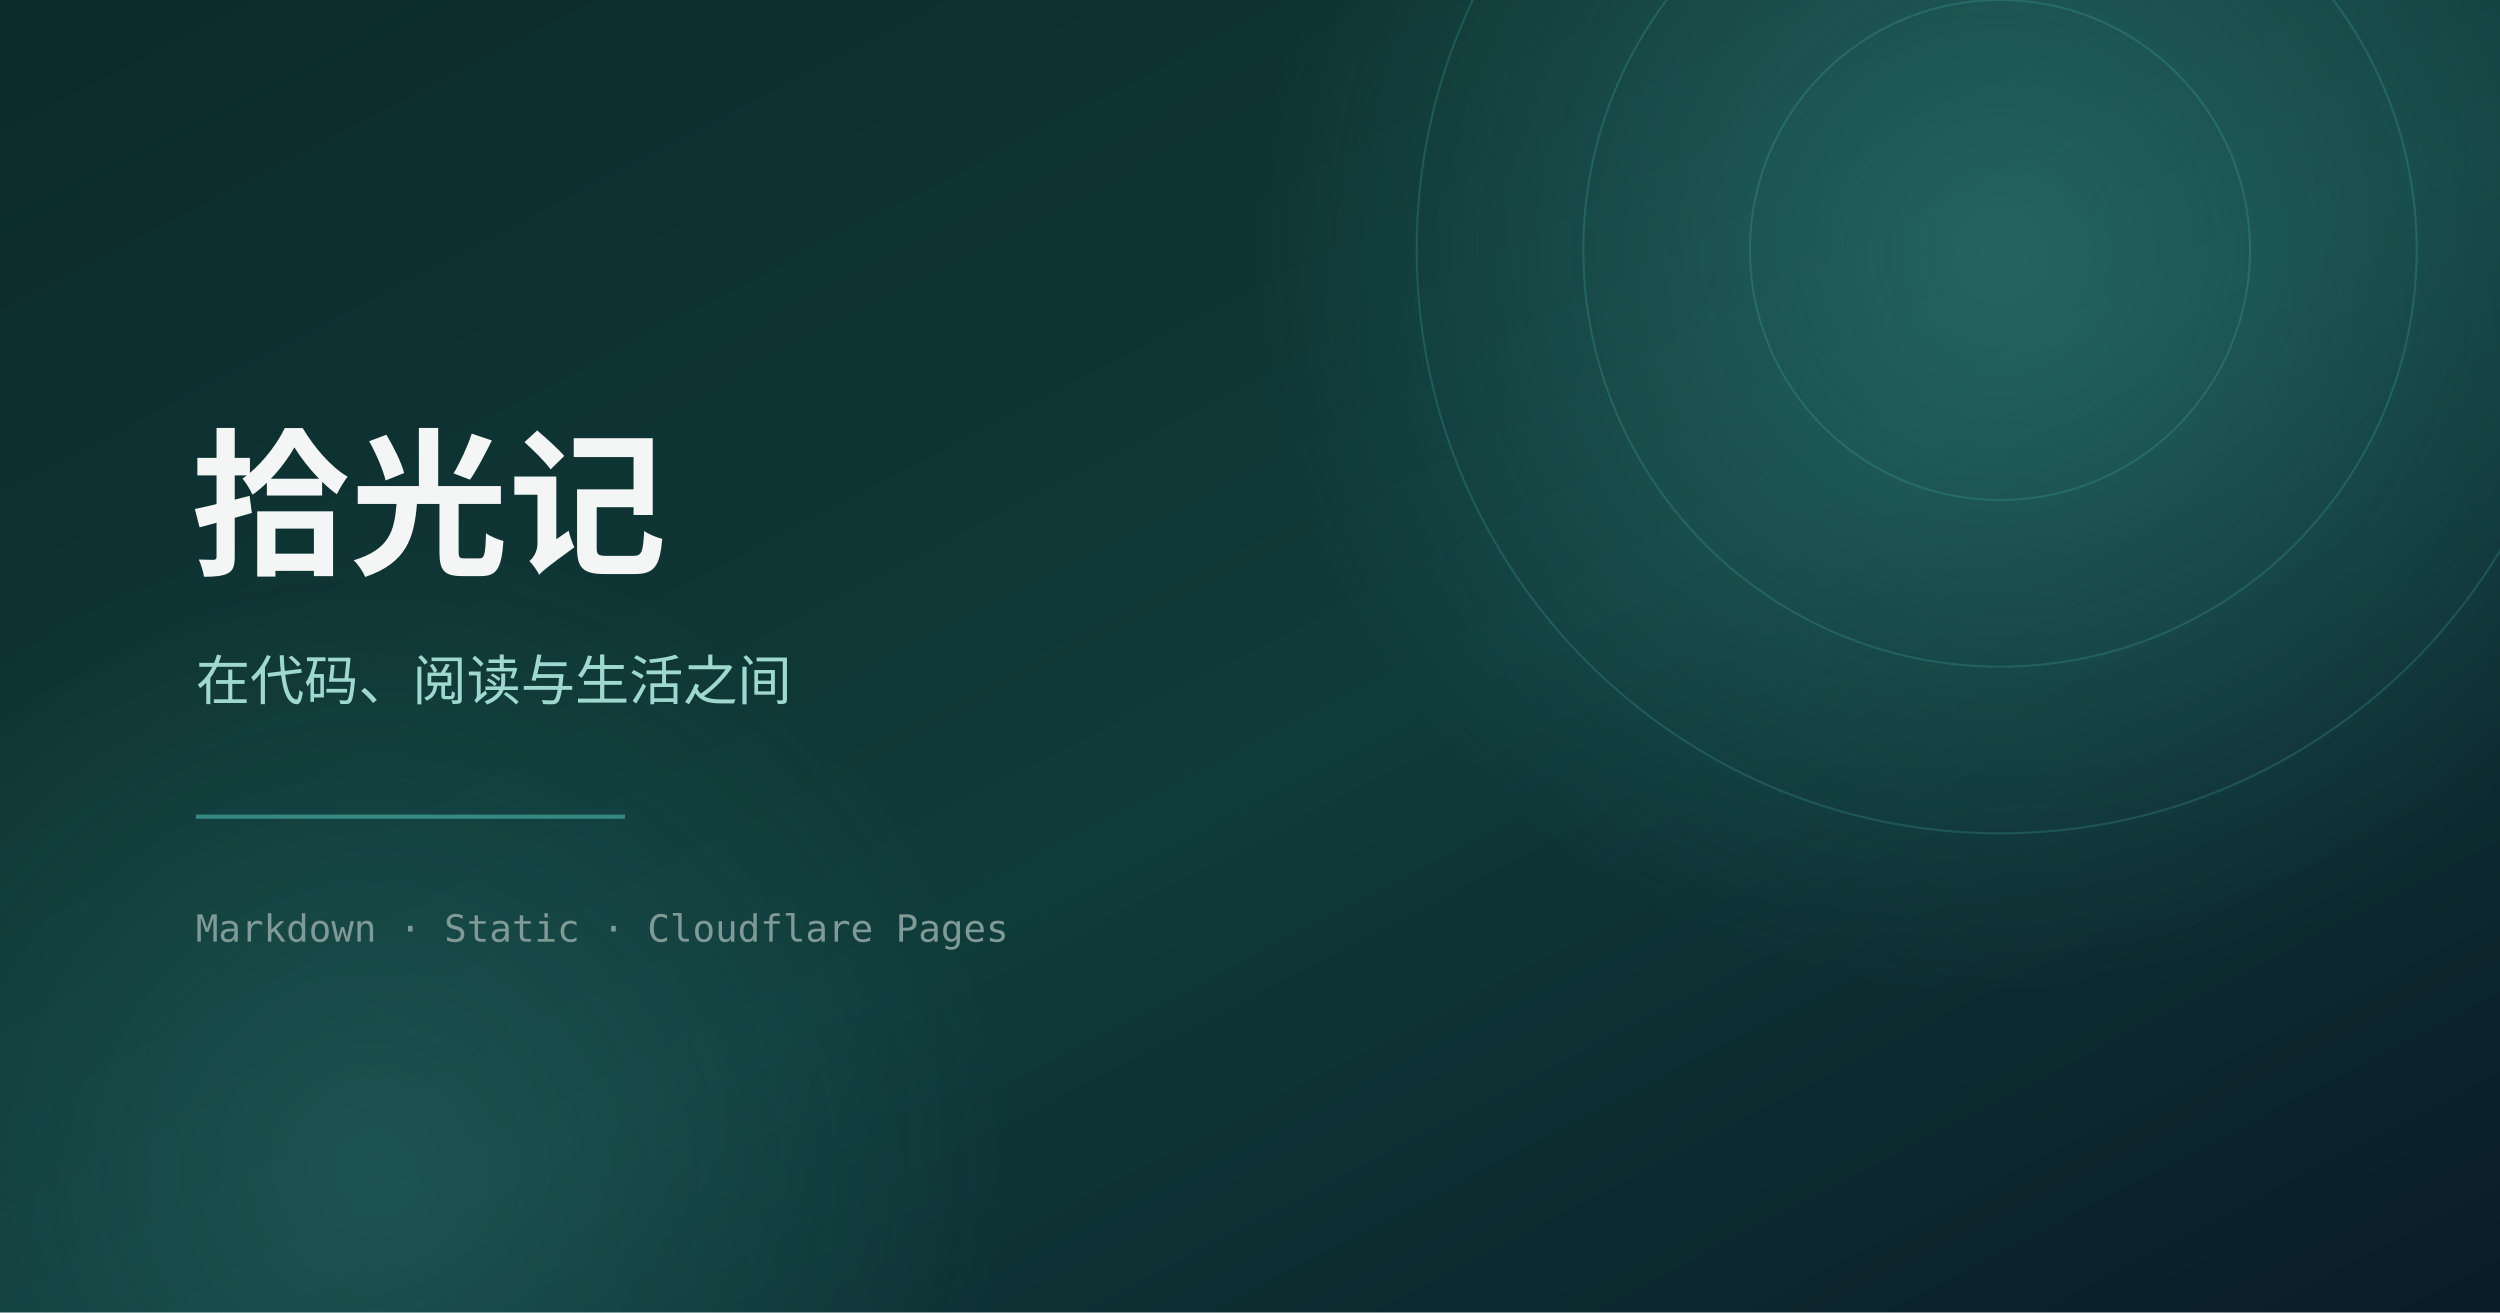
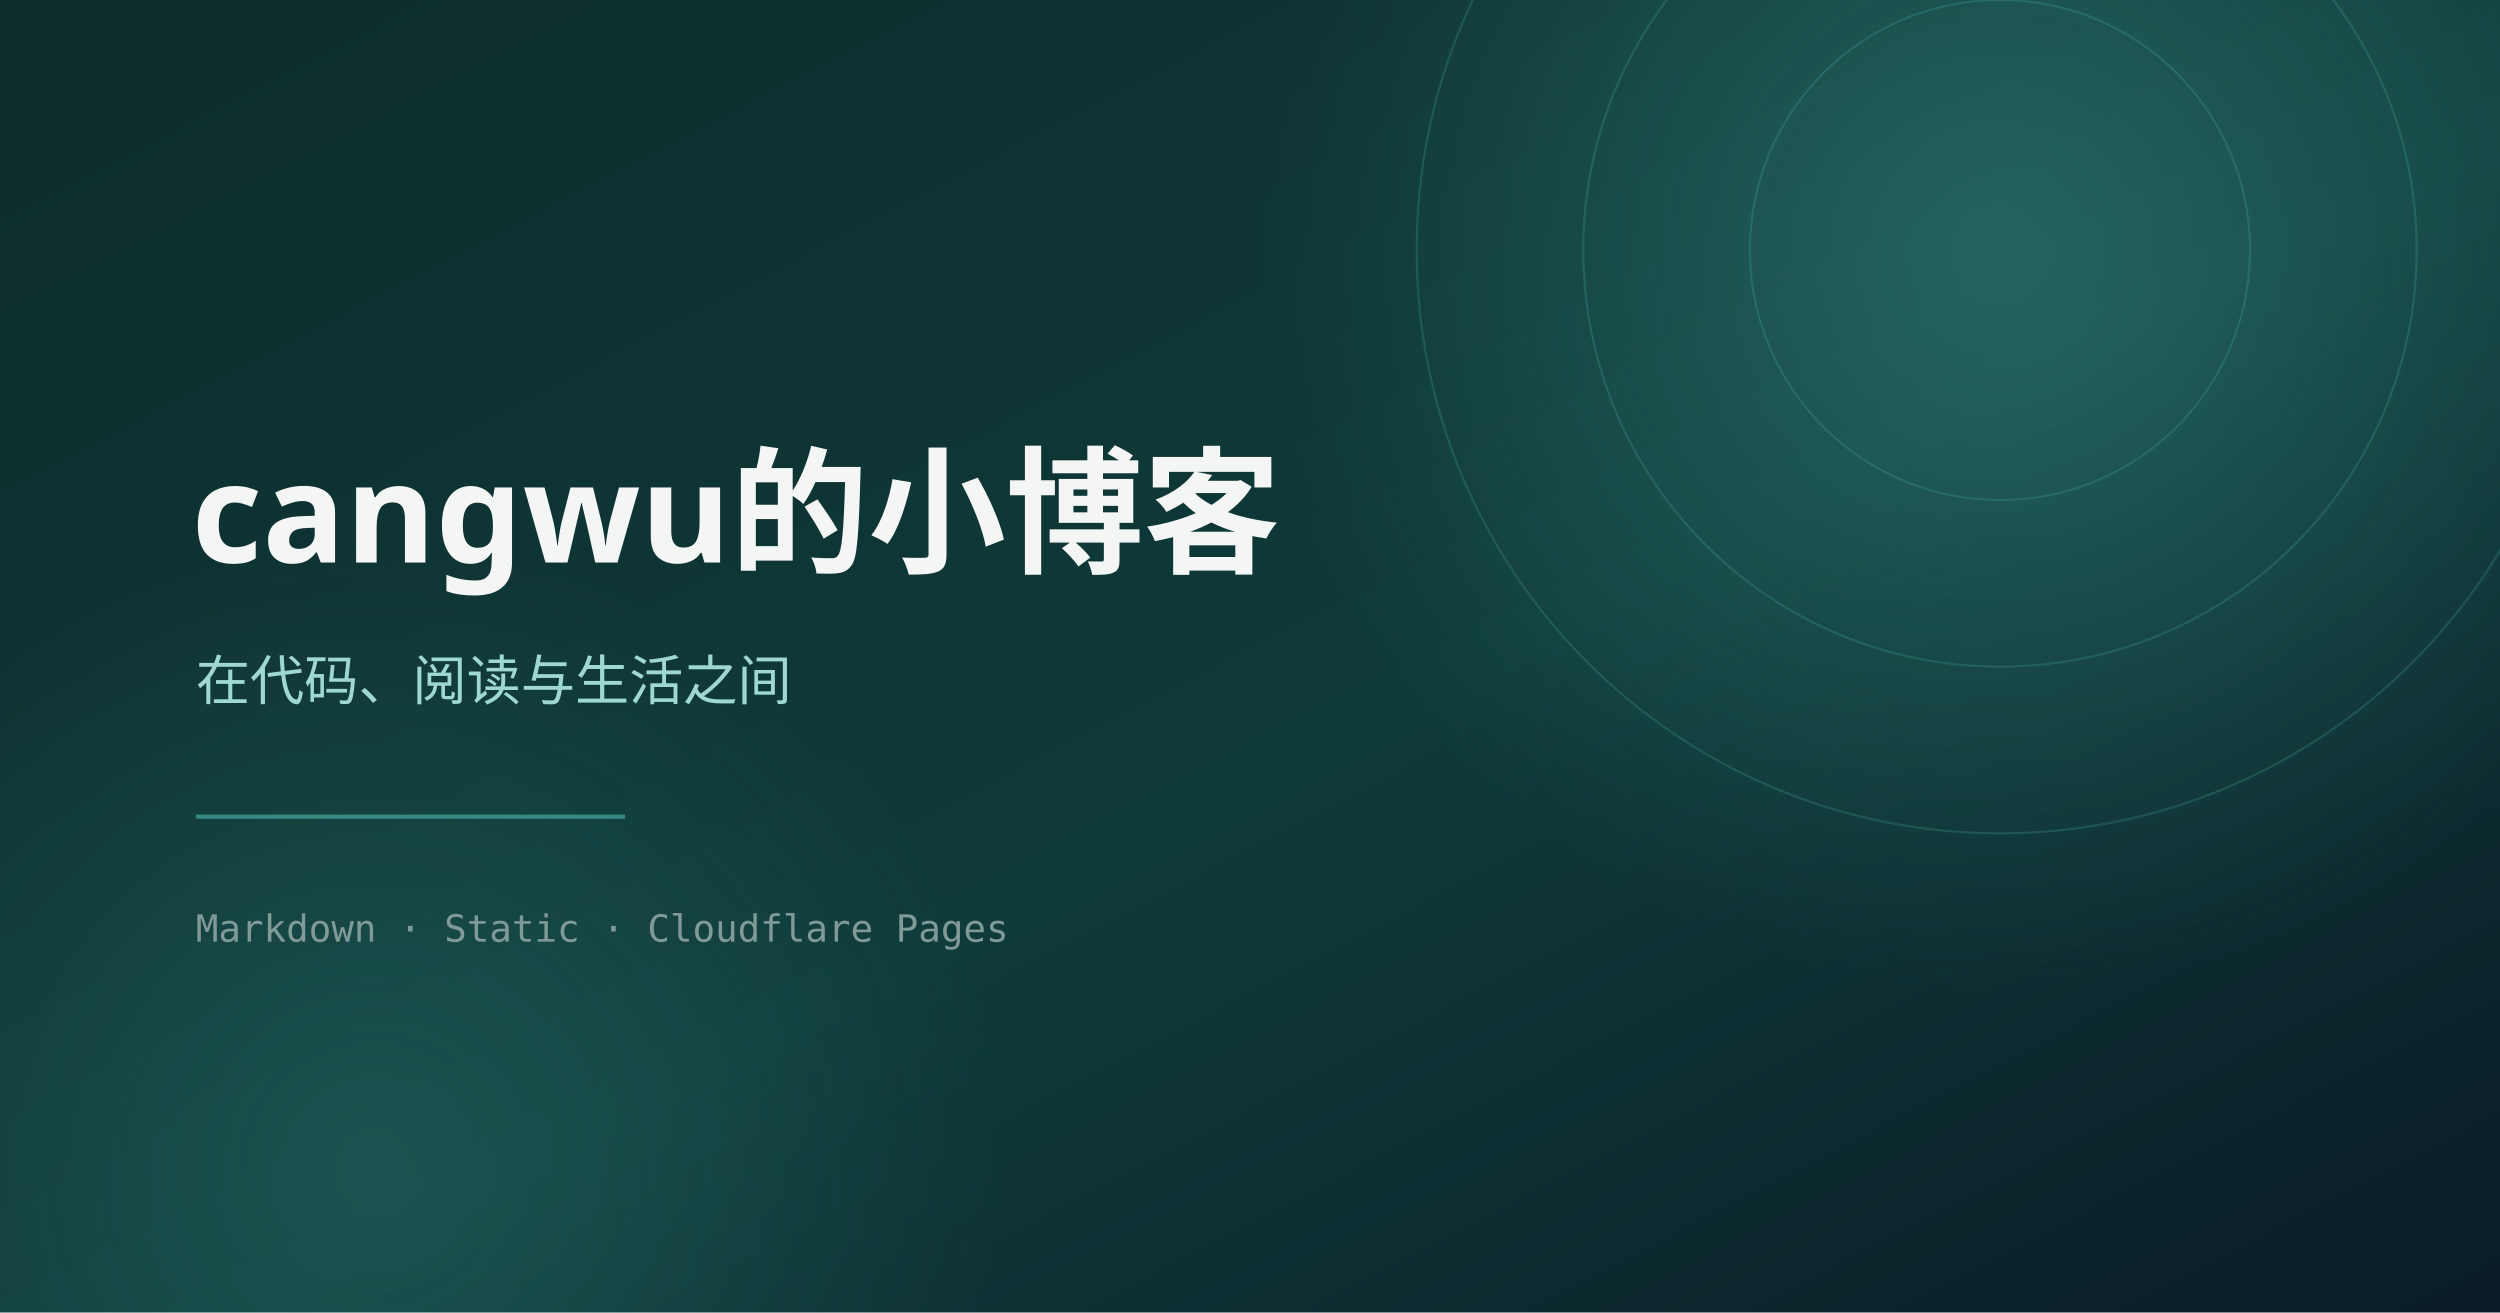
<svg xmlns="http://www.w3.org/2000/svg" viewBox="0 0 1200 630" width="1200" height="630">
  <defs>
    <linearGradient id="bg" x1="0" y1="0" x2="1" y2="1">
      <stop offset="0%" stop-color="#0c2b2a" />
      <stop offset="55%" stop-color="#0f3b3a" />
      <stop offset="100%" stop-color="#0a1c26" />
    </linearGradient>
    <radialGradient id="glow" cx="0.5" cy="0.5" r="0.5">
      <stop offset="0%" stop-color="#5ad3c7" stop-opacity="0.28" />
      <stop offset="100%" stop-color="#5ad3c7" stop-opacity="0" />
    </radialGradient>
  </defs>
  <rect width="1200" height="630" fill="url(#bg)" />
  <circle cx="960" cy="120" r="360" fill="url(#glow)" />
  <circle cx="180" cy="560" r="300" fill="url(#glow)" opacity="0.6" />
  <g stroke="#5ad3c7" stroke-opacity="0.18" fill="none">
    <circle cx="960" cy="120" r="120" />
    <circle cx="960" cy="120" r="200" />
    <circle cx="960" cy="120" r="280" />
  </g>
-   <text x="92" y="270" font-family="'PingFang SC','Microsoft YaHei',sans-serif" font-size="76" font-weight="700" fill="#f4f6f5">拾光记</text>
+   <text x="92" y="270" font-family="'PingFang SC','Microsoft YaHei',sans-serif" font-size="66" font-weight="700" fill="#f4f6f5">cangwu的小博客</text>
  <text x="94" y="336" font-family="'PingFang SC','Microsoft YaHei',sans-serif" font-size="26" fill="#9fd8d1">在代码、阅读与生活之间</text>
  <line x1="94" y1="392" x2="300" y2="392" stroke="#5ad3c7" stroke-opacity="0.5" stroke-width="2" />
  <text x="94" y="452" font-family="ui-monospace,Consolas,monospace" font-size="18" fill="#7f9a97">Markdown  ·  Static  ·  Cloudflare Pages</text>
</svg>
